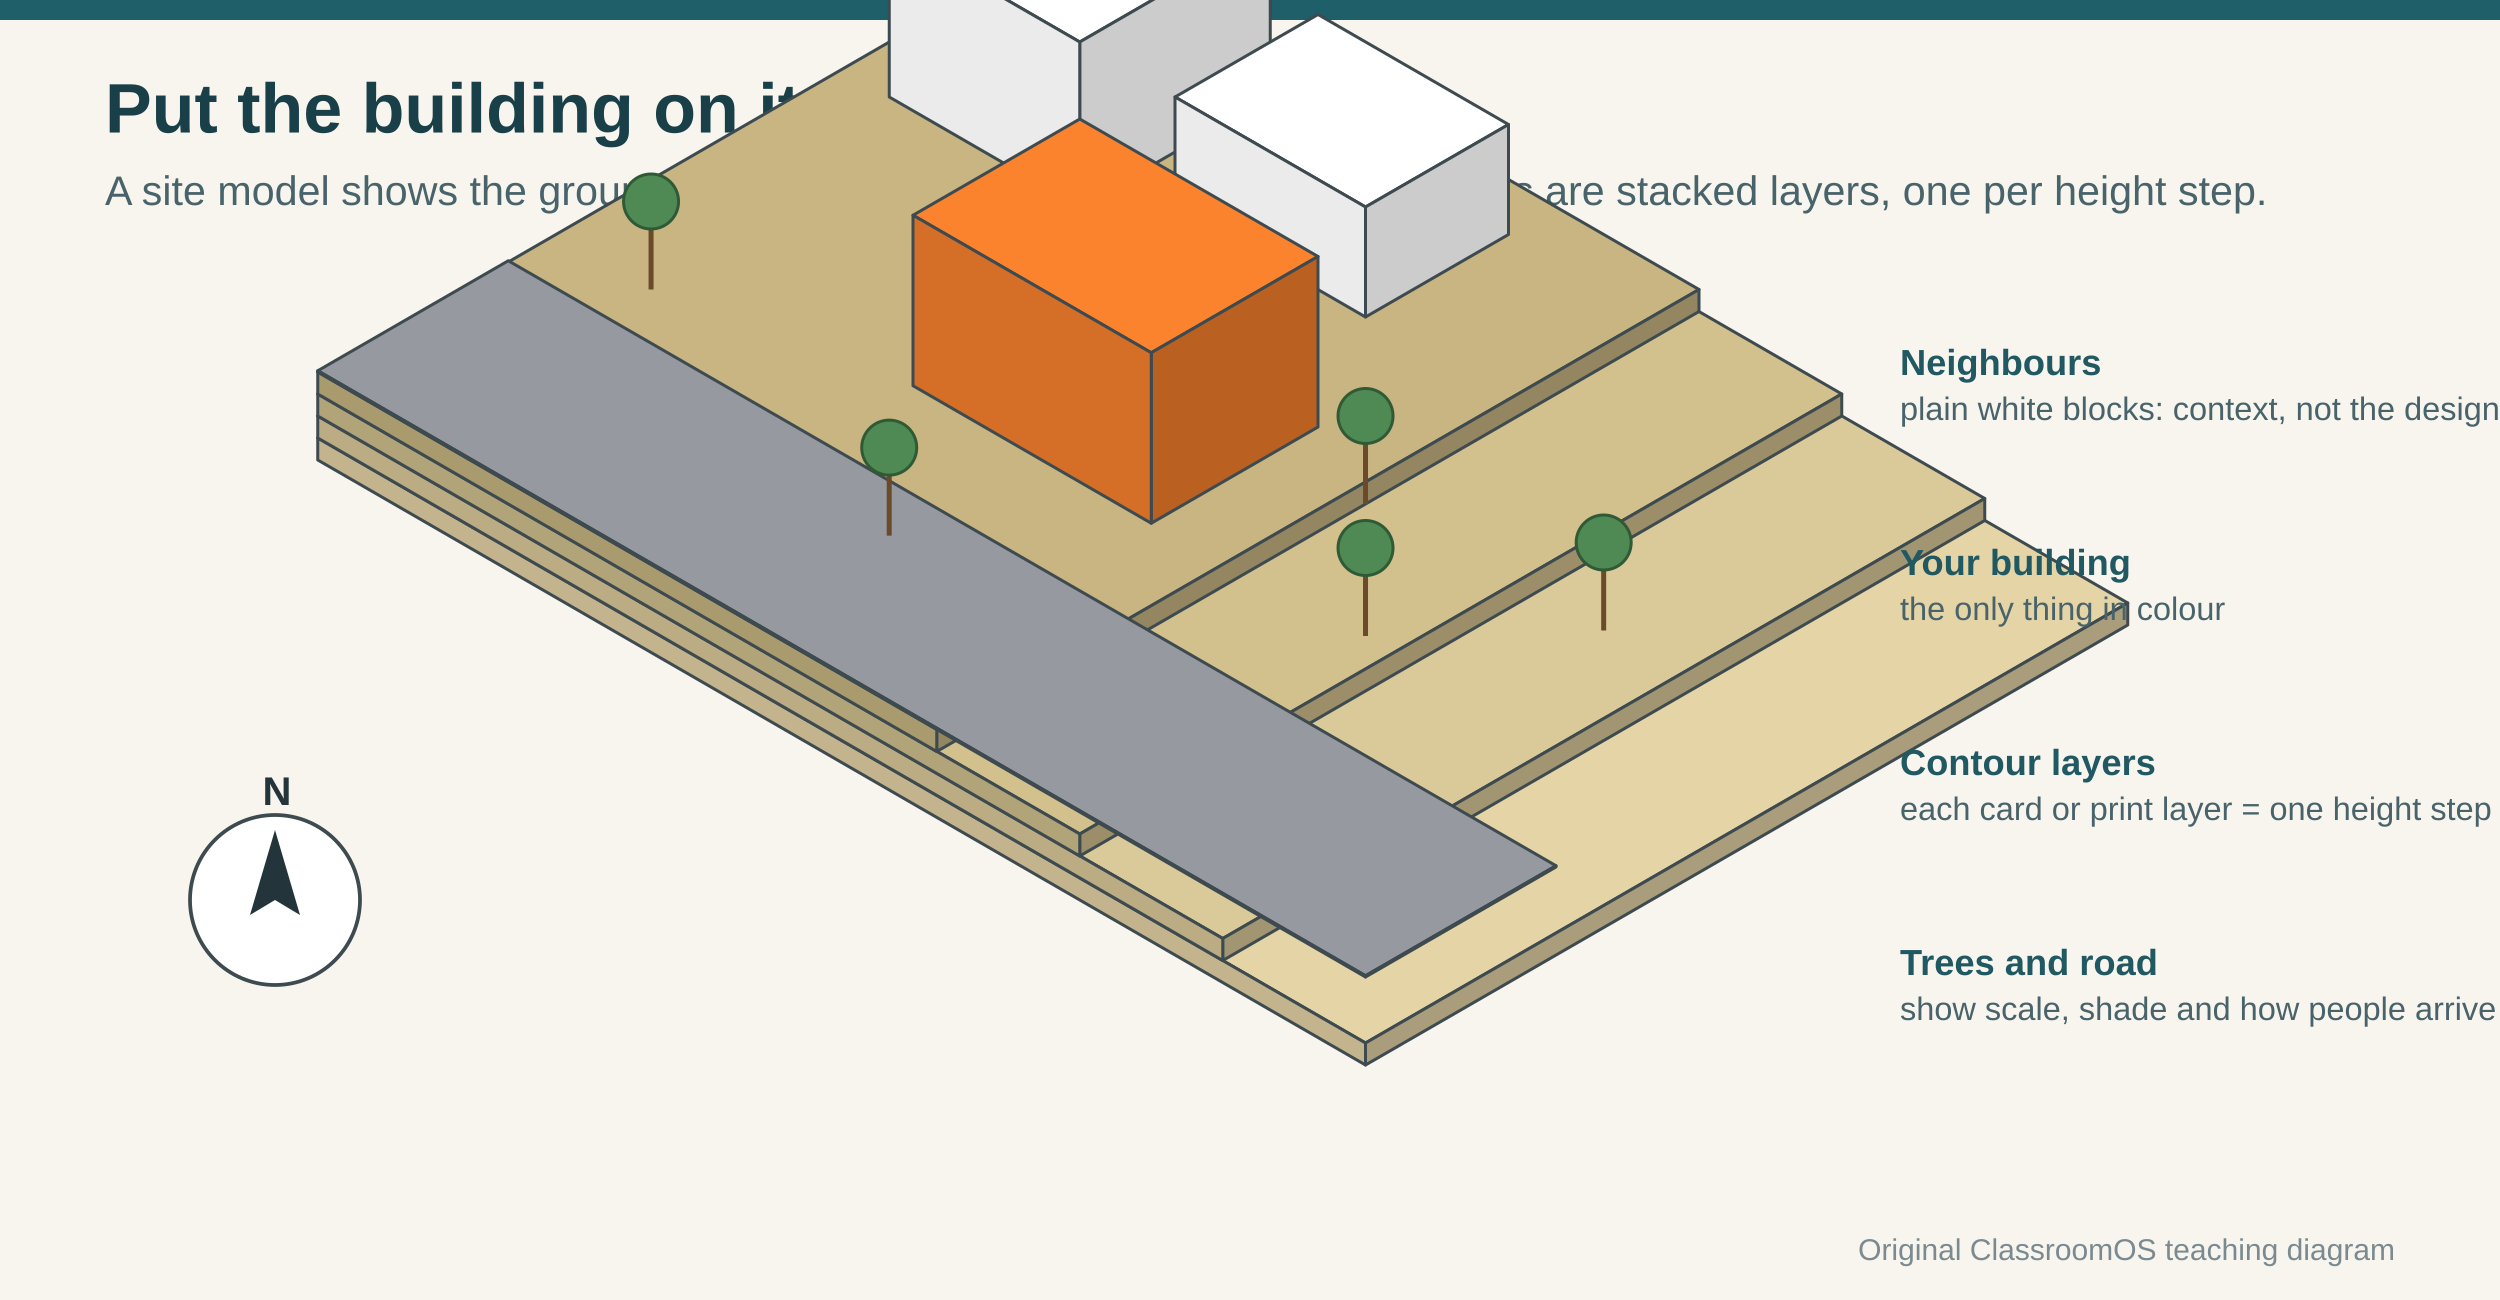
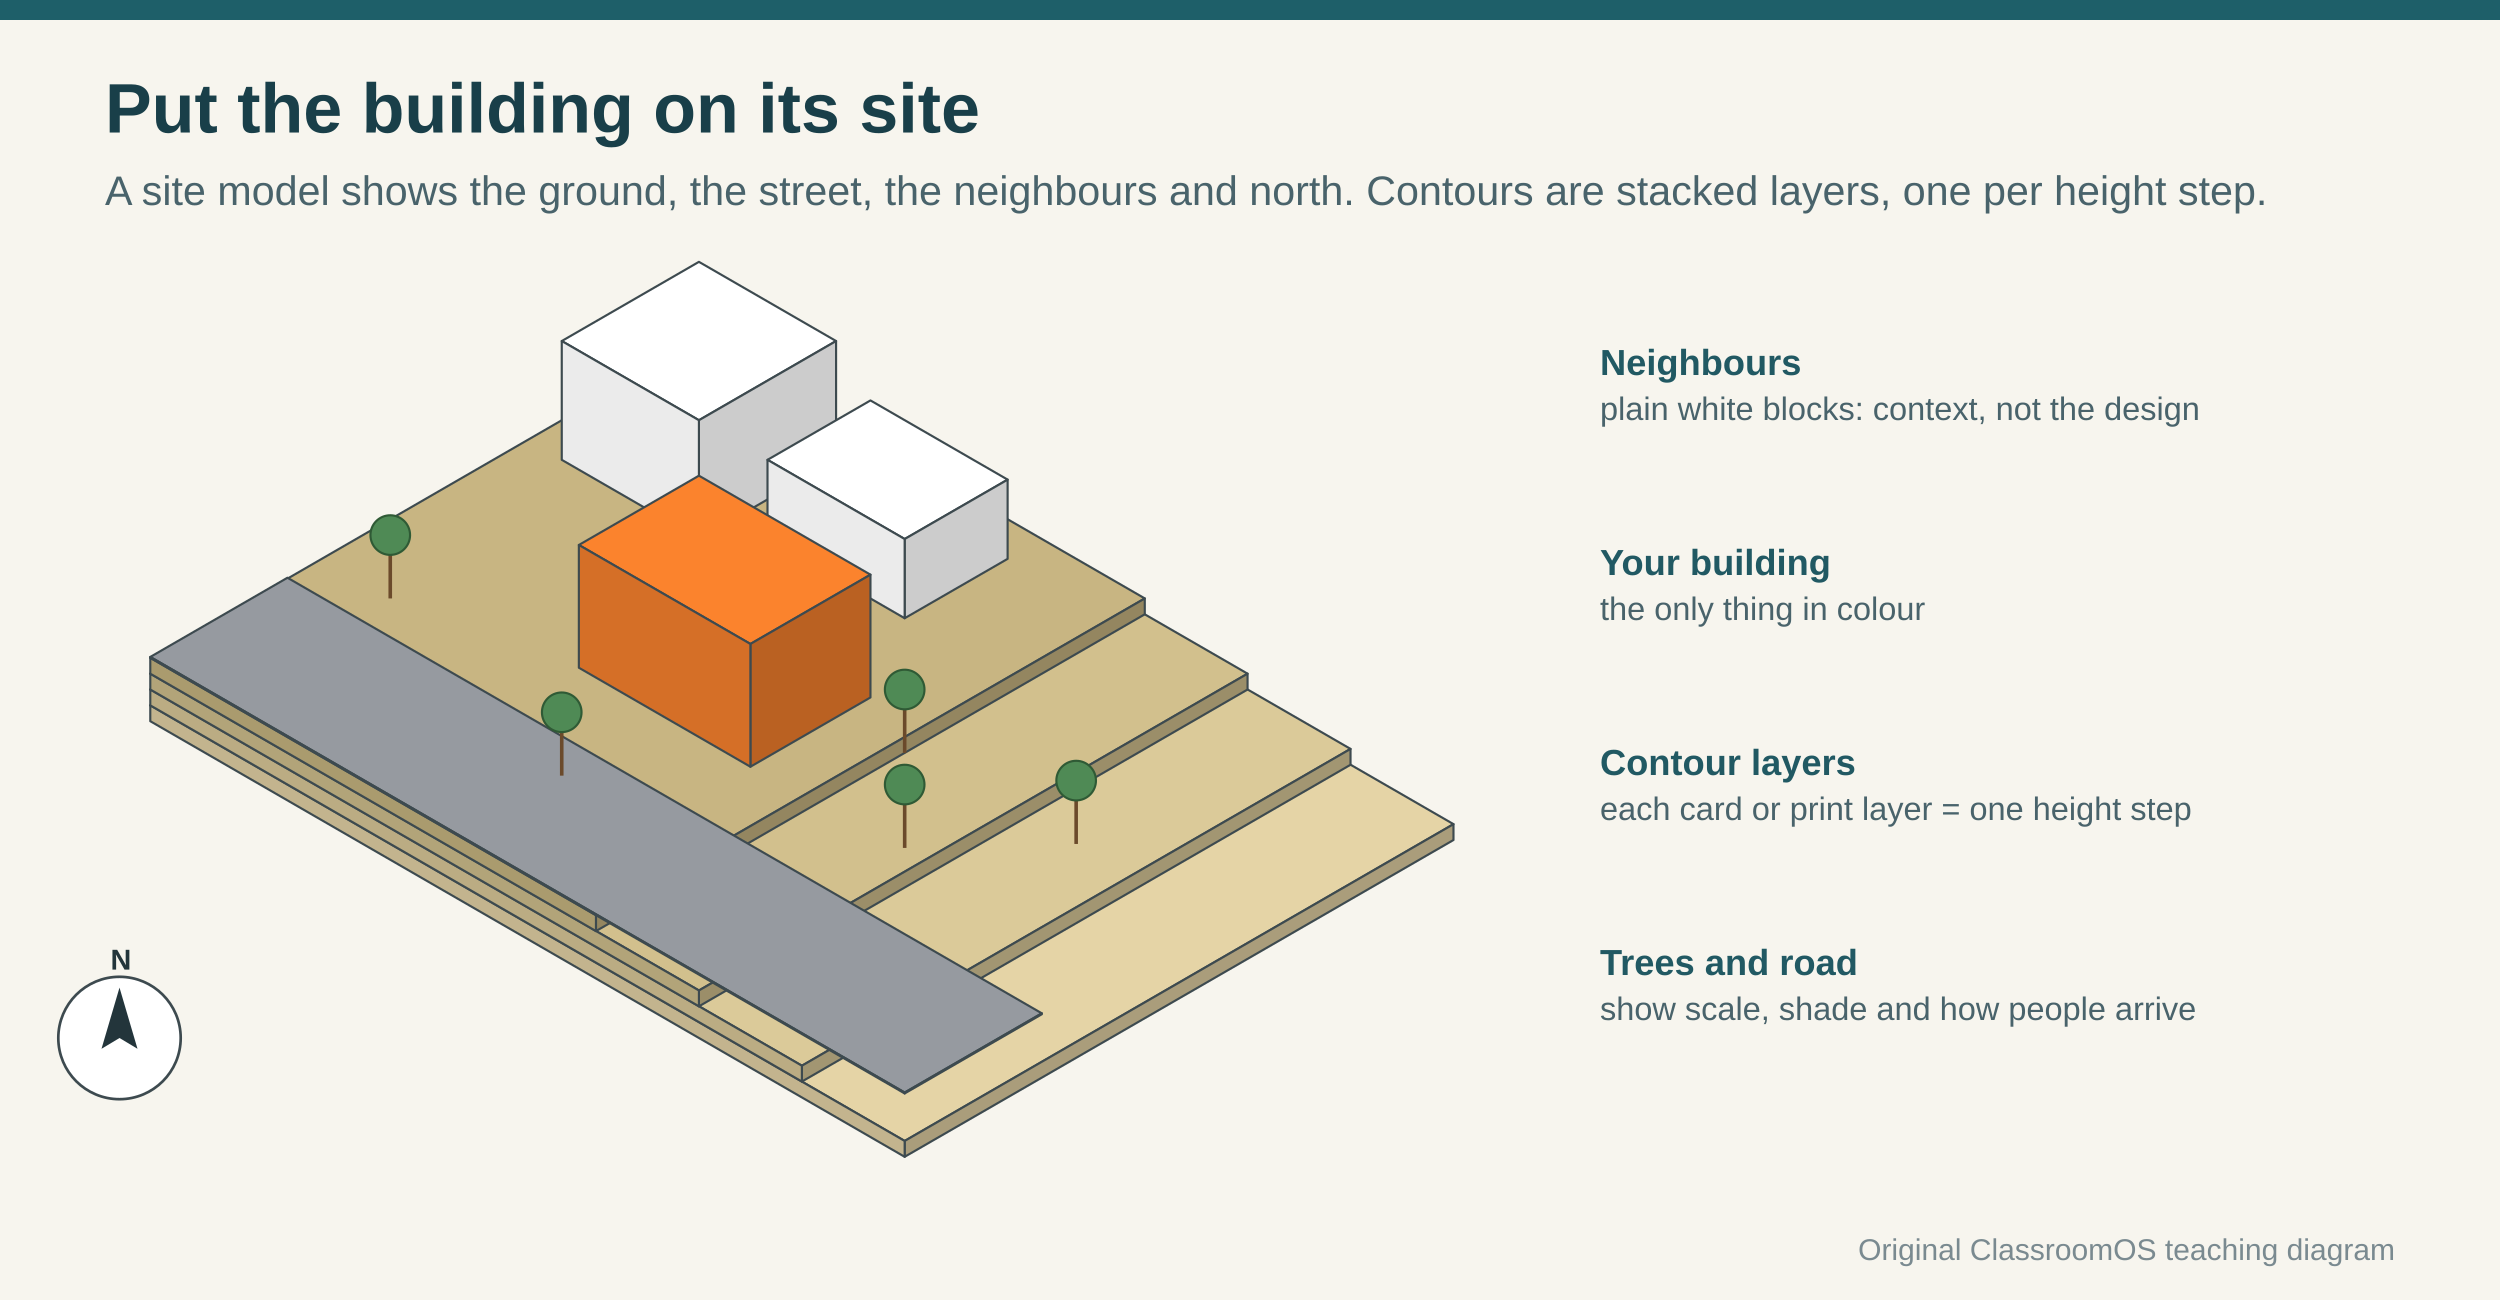
<svg xmlns="http://www.w3.org/2000/svg" viewBox="0 0 1000 520" role="img" aria-label="A site model: stacked contour layers forming a slope, a road, two neighbouring massing blocks, trees, the new building in colour, and a north arrow.">
  <rect width="1000" height="520" fill="#f7f5ee" />
  <path d="M0 0h1000v8H0z" fill="#1e5f69" />
  <text x="42" y="53" font-family="Arial,Helvetica,sans-serif" font-size="28" font-weight="700" fill="#193f49">Put the building on its site</text>
  <text x="42" y="82" font-family="Arial,Helvetica,sans-serif" font-size="16.5" fill="#49636b">A site model shows the ground, the street, the neighbours and north. Contours are stacked layers, one per height step.</text>
-   <polygon points="431.9,-0.8 851.1,241.2 546.2,417.2 127.1,175.2" fill="#e5d4a6" stroke="#3d4a4f" stroke-width="1.2" stroke-linejoin="round" />
-   <polygon points="851.1,250.0 546.2,426.0 546.2,417.2 851.1,241.2" fill="#aa9d7b" stroke="#3d4a4f" stroke-width="1.2" stroke-linejoin="round" />
-   <polygon points="127.1,184.0 546.2,426.0 546.2,417.2 127.1,175.2" fill="#c3b48e" stroke="#3d4a4f" stroke-width="1.2" stroke-linejoin="round" />
-   <polygon points="431.9,-9.6 793.9,199.4 489.1,375.4 127.1,166.4" fill="#dbca99" stroke="#3d4a4f" stroke-width="1.2" stroke-linejoin="round" />
-   <polygon points="793.9,208.2 489.1,384.2 489.1,375.4 793.9,199.4" fill="#a29672" stroke="#3d4a4f" stroke-width="1.2" stroke-linejoin="round" />
-   <polygon points="127.1,175.2 489.1,384.2 489.1,375.4 127.1,166.4" fill="#bbac83" stroke="#3d4a4f" stroke-width="1.2" stroke-linejoin="round" />
-   <polygon points="431.9,-18.4 736.7,157.6 431.9,333.6 127.1,157.6" fill="#d2c08d" stroke="#3d4a4f" stroke-width="1.2" stroke-linejoin="round" />
-   <polygon points="736.7,166.4 431.9,342.4 431.9,333.6 736.7,157.6" fill="#9b8e69" stroke="#3d4a4f" stroke-width="1.2" stroke-linejoin="round" />
-   <polygon points="127.1,166.4 431.9,342.4 431.9,333.6 127.1,157.6" fill="#b2a479" stroke="#3d4a4f" stroke-width="1.2" stroke-linejoin="round" />
-   <polygon points="431.9,-27.2 679.6,115.8 374.7,291.8 127.1,148.8" fill="#c8b582" stroke="#3d4a4f" stroke-width="1.2" stroke-linejoin="round" />
-   <polygon points="679.6,124.6 374.7,300.6 374.7,291.8 679.6,115.8" fill="#948660" stroke="#3d4a4f" stroke-width="1.2" stroke-linejoin="round" />
-   <polygon points="127.1,157.6 374.7,300.6 374.7,291.8 127.1,148.8" fill="#aa9b6e" stroke="#3d4a4f" stroke-width="1.2" stroke-linejoin="round" />
-   <polygon points="203.3,104.3 622.4,346.3 546.2,390.3 127.1,148.3" fill="#969aa0" stroke="#3d4a4f" stroke-width="1.2" stroke-linejoin="round" />
-   <polygon points="622.4,346.8 546.2,390.8 546.2,390.3 622.4,346.3" fill="#6f7276" stroke="#3d4a4f" stroke-width="1.2" stroke-linejoin="round" />
-   <polygon points="127.1,148.8 546.2,390.8 546.2,390.3 127.1,148.3" fill="#808488" stroke="#3d4a4f" stroke-width="1.2" stroke-linejoin="round" />
-   <polygon points="431.9,-71.2 508.1,-27.2 431.9,16.8 355.7,-27.2" fill="#ffffff" stroke="#3d4a4f" stroke-width="1.2" stroke-linejoin="round" />
-   <polygon points="508.1,38.8 431.9,82.8 431.9,16.8 508.1,-27.2" fill="#cccccc" stroke="#3d4a4f" stroke-width="1.2" stroke-linejoin="round" />
-   <polygon points="355.7,38.8 431.9,82.8 431.9,16.8 355.7,-27.2" fill="#ebebeb" stroke="#3d4a4f" stroke-width="1.2" stroke-linejoin="round" />
-   <polygon points="527.2,5.8 603.4,49.8 546.2,82.8 470.0,38.8" fill="#ffffff" stroke="#3d4a4f" stroke-width="1.2" stroke-linejoin="round" />
-   <polygon points="603.4,93.8 546.2,126.8 546.2,82.8 603.4,49.8" fill="#cccccc" stroke="#3d4a4f" stroke-width="1.2" stroke-linejoin="round" />
-   <polygon points="470.0,82.8 546.2,126.8 546.2,82.8 470.0,38.8" fill="#ebebeb" stroke="#3d4a4f" stroke-width="1.2" stroke-linejoin="round" />
-   <polygon points="431.9,47.6 527.2,102.6 460.5,141.1 365.2,86.1" fill="#fb832d" stroke="#3d4a4f" stroke-width="1.2" stroke-linejoin="round" />
-   <polygon points="527.2,170.8 460.5,209.3 460.5,141.1 527.2,102.6" fill="#ba6122" stroke="#3d4a4f" stroke-width="1.2" stroke-linejoin="round" />
-   <polygon points="365.2,154.3 460.5,209.3 460.5,141.1 365.2,86.1" fill="#d56f27" stroke="#3d4a4f" stroke-width="1.2" stroke-linejoin="round" />
-   <line x1="546.21" y1="201.6" x2="546.21" y2="172.4" stroke="#6b4a2b" stroke-width="2" />
-   <circle cx="546.21" cy="166.4" r="11" fill="#4f8a55" stroke="#2f5a35" stroke-width="1.2" />
-   <line x1="546.21" y1="254.4" x2="546.21" y2="225.2" stroke="#6b4a2b" stroke-width="2" />
-   <circle cx="546.21" cy="219.2" r="11" fill="#4f8a55" stroke="#2f5a35" stroke-width="1.2" />
-   <line x1="641.473" y1="252.2" x2="641.473" y2="223" stroke="#6b4a2b" stroke-width="2" />
-   <circle cx="641.473" cy="217" r="11" fill="#4f8a55" stroke="#2f5a35" stroke-width="1.2" />
-   <line x1="260.422" y1="115.8" x2="260.422" y2="86.6" stroke="#6b4a2b" stroke-width="2" />
-   <circle cx="260.422" cy="80.6" r="11" fill="#4f8a55" stroke="#2f5a35" stroke-width="1.2" />
-   <line x1="355.685" y1="214.25" x2="355.685" y2="185.05" stroke="#6b4a2b" stroke-width="2" />
-   <circle cx="355.685" cy="179.05" r="11" fill="#4f8a55" stroke="#2f5a35" stroke-width="1.2" />
-   <g transform="translate(110 360)">
-     <circle r="34" fill="#fff" stroke="#3d4a4f" stroke-width="1.5" />
-     <path d="M0 -28 10 6 0 0 -10 6z" fill="#23353b" />
-     <text x="-5" y="-38" font-family="Arial,Helvetica,sans-serif" font-size="16" font-weight="700" fill="#23353b">N</text>
+   <g transform="translate(-31.4 156) scale(0.72)">
+     <polygon points="431.9,-0.8 851.1,241.2 546.2,417.2 127.1,175.2" fill="#e5d4a6" stroke="#3d4a4f" stroke-width="1.2" stroke-linejoin="round" />
+     <polygon points="851.1,250.0 546.2,426.0 546.2,417.2 851.1,241.2" fill="#aa9d7b" stroke="#3d4a4f" stroke-width="1.2" stroke-linejoin="round" />
+     <polygon points="127.1,184.0 546.2,426.0 546.2,417.2 127.1,175.2" fill="#c3b48e" stroke="#3d4a4f" stroke-width="1.2" stroke-linejoin="round" />
+     <polygon points="431.9,-9.6 793.9,199.4 489.1,375.4 127.1,166.4" fill="#dbca99" stroke="#3d4a4f" stroke-width="1.2" stroke-linejoin="round" />
+     <polygon points="793.9,208.2 489.1,384.2 489.1,375.4 793.9,199.4" fill="#a29672" stroke="#3d4a4f" stroke-width="1.2" stroke-linejoin="round" />
+     <polygon points="127.1,175.2 489.1,384.2 489.1,375.4 127.1,166.4" fill="#bbac83" stroke="#3d4a4f" stroke-width="1.2" stroke-linejoin="round" />
+     <polygon points="431.9,-18.4 736.7,157.6 431.9,333.6 127.1,157.6" fill="#d2c08d" stroke="#3d4a4f" stroke-width="1.2" stroke-linejoin="round" />
+     <polygon points="736.7,166.4 431.9,342.4 431.9,333.6 736.7,157.6" fill="#9b8e69" stroke="#3d4a4f" stroke-width="1.2" stroke-linejoin="round" />
+     <polygon points="127.1,166.4 431.9,342.4 431.9,333.6 127.1,157.6" fill="#b2a479" stroke="#3d4a4f" stroke-width="1.2" stroke-linejoin="round" />
+     <polygon points="431.9,-27.2 679.6,115.8 374.7,291.8 127.1,148.8" fill="#c8b582" stroke="#3d4a4f" stroke-width="1.2" stroke-linejoin="round" />
+     <polygon points="679.6,124.6 374.7,300.6 374.7,291.8 679.6,115.8" fill="#948660" stroke="#3d4a4f" stroke-width="1.2" stroke-linejoin="round" />
+     <polygon points="127.1,157.6 374.7,300.6 374.7,291.8 127.1,148.8" fill="#aa9b6e" stroke="#3d4a4f" stroke-width="1.2" stroke-linejoin="round" />
+     <polygon points="203.3,104.3 622.4,346.3 546.2,390.3 127.1,148.3" fill="#969aa0" stroke="#3d4a4f" stroke-width="1.2" stroke-linejoin="round" />
+     <polygon points="622.4,346.8 546.2,390.8 546.2,390.3 622.4,346.3" fill="#6f7276" stroke="#3d4a4f" stroke-width="1.2" stroke-linejoin="round" />
+     <polygon points="127.1,148.8 546.2,390.8 546.2,390.3 127.1,148.3" fill="#808488" stroke="#3d4a4f" stroke-width="1.2" stroke-linejoin="round" />
+     <polygon points="431.9,-71.2 508.1,-27.2 431.9,16.8 355.7,-27.2" fill="#ffffff" stroke="#3d4a4f" stroke-width="1.2" stroke-linejoin="round" />
+     <polygon points="508.1,38.8 431.9,82.8 431.9,16.8 508.1,-27.2" fill="#cccccc" stroke="#3d4a4f" stroke-width="1.2" stroke-linejoin="round" />
+     <polygon points="355.7,38.8 431.9,82.8 431.9,16.8 355.7,-27.2" fill="#ebebeb" stroke="#3d4a4f" stroke-width="1.2" stroke-linejoin="round" />
+     <polygon points="527.2,5.8 603.4,49.8 546.2,82.8 470.0,38.8" fill="#ffffff" stroke="#3d4a4f" stroke-width="1.2" stroke-linejoin="round" />
+     <polygon points="603.4,93.8 546.2,126.8 546.2,82.8 603.4,49.8" fill="#cccccc" stroke="#3d4a4f" stroke-width="1.2" stroke-linejoin="round" />
+     <polygon points="470.0,82.8 546.2,126.8 546.2,82.8 470.0,38.8" fill="#ebebeb" stroke="#3d4a4f" stroke-width="1.2" stroke-linejoin="round" />
+     <polygon points="431.9,47.6 527.2,102.6 460.5,141.1 365.2,86.1" fill="#fb832d" stroke="#3d4a4f" stroke-width="1.2" stroke-linejoin="round" />
+     <polygon points="527.2,170.8 460.5,209.3 460.5,141.1 527.2,102.6" fill="#ba6122" stroke="#3d4a4f" stroke-width="1.2" stroke-linejoin="round" />
+     <polygon points="365.2,154.3 460.5,209.3 460.5,141.1 365.2,86.1" fill="#d56f27" stroke="#3d4a4f" stroke-width="1.2" stroke-linejoin="round" />
+     <line x1="546.21" y1="201.6" x2="546.21" y2="172.4" stroke="#6b4a2b" stroke-width="2" />
+     <circle cx="546.21" cy="166.4" r="11" fill="#4f8a55" stroke="#2f5a35" stroke-width="1.2" />
+     <line x1="546.21" y1="254.4" x2="546.21" y2="225.2" stroke="#6b4a2b" stroke-width="2" />
+     <circle cx="546.21" cy="219.2" r="11" fill="#4f8a55" stroke="#2f5a35" stroke-width="1.2" />
+     <line x1="641.473" y1="252.2" x2="641.473" y2="223" stroke="#6b4a2b" stroke-width="2" />
+     <circle cx="641.473" cy="217" r="11" fill="#4f8a55" stroke="#2f5a35" stroke-width="1.2" />
+     <line x1="260.422" y1="115.8" x2="260.422" y2="86.6" stroke="#6b4a2b" stroke-width="2" />
+     <circle cx="260.422" cy="80.6" r="11" fill="#4f8a55" stroke="#2f5a35" stroke-width="1.2" />
+     <line x1="355.685" y1="214.25" x2="355.685" y2="185.05" stroke="#6b4a2b" stroke-width="2" />
+     <circle cx="355.685" cy="179.05" r="11" fill="#4f8a55" stroke="#2f5a35" stroke-width="1.2" />
+     <g transform="translate(110 360)">
+       <circle r="34" fill="#fff" stroke="#3d4a4f" stroke-width="1.5" />
+       <path d="M0 -28 10 6 0 0 -10 6z" fill="#23353b" />
+       <text x="-5" y="-38" font-family="Arial,Helvetica,sans-serif" font-size="16" font-weight="700" fill="#23353b">N</text>
+     </g>
  </g>
-   <text x="760" y="150" font-family="Arial,Helvetica,sans-serif" font-size="14.5" font-weight="700" fill="#215963">Neighbours</text>
-   <text x="760" y="168" font-family="Arial,Helvetica,sans-serif" font-size="13" fill="#49636b">plain white blocks: context, not the design</text>
-   <text x="760" y="230" font-family="Arial,Helvetica,sans-serif" font-size="14.5" font-weight="700" fill="#215963">Your building</text>
-   <text x="760" y="248" font-family="Arial,Helvetica,sans-serif" font-size="13" fill="#49636b">the only thing in colour</text>
-   <text x="760" y="310" font-family="Arial,Helvetica,sans-serif" font-size="14.5" font-weight="700" fill="#215963">Contour layers</text>
-   <text x="760" y="328" font-family="Arial,Helvetica,sans-serif" font-size="13" fill="#49636b">each card or print layer = one height step</text>
-   <text x="760" y="390" font-family="Arial,Helvetica,sans-serif" font-size="14.5" font-weight="700" fill="#215963">Trees and road</text>
-   <text x="760" y="408" font-family="Arial,Helvetica,sans-serif" font-size="13" fill="#49636b">show scale, shade and how people arrive</text>
+   <text x="640" y="150" font-family="Arial,Helvetica,sans-serif" font-size="14.5" font-weight="700" fill="#215963">Neighbours</text>
+   <text x="640" y="168" font-family="Arial,Helvetica,sans-serif" font-size="13" fill="#49636b">plain white blocks: context, not the design</text>
+   <text x="640" y="230" font-family="Arial,Helvetica,sans-serif" font-size="14.5" font-weight="700" fill="#215963">Your building</text>
+   <text x="640" y="248" font-family="Arial,Helvetica,sans-serif" font-size="13" fill="#49636b">the only thing in colour</text>
+   <text x="640" y="310" font-family="Arial,Helvetica,sans-serif" font-size="14.5" font-weight="700" fill="#215963">Contour layers</text>
+   <text x="640" y="328" font-family="Arial,Helvetica,sans-serif" font-size="13" fill="#49636b">each card or print layer = one height step</text>
+   <text x="640" y="390" font-family="Arial,Helvetica,sans-serif" font-size="14.5" font-weight="700" fill="#215963">Trees and road</text>
+   <text x="640" y="408" font-family="Arial,Helvetica,sans-serif" font-size="13" fill="#49636b">show scale, shade and how people arrive</text>
  <text x="958" y="504" text-anchor="end" font-family="Arial,Helvetica,sans-serif" font-size="12" fill="#7a8a90">Original ClassroomOS teaching diagram</text>
</svg>
